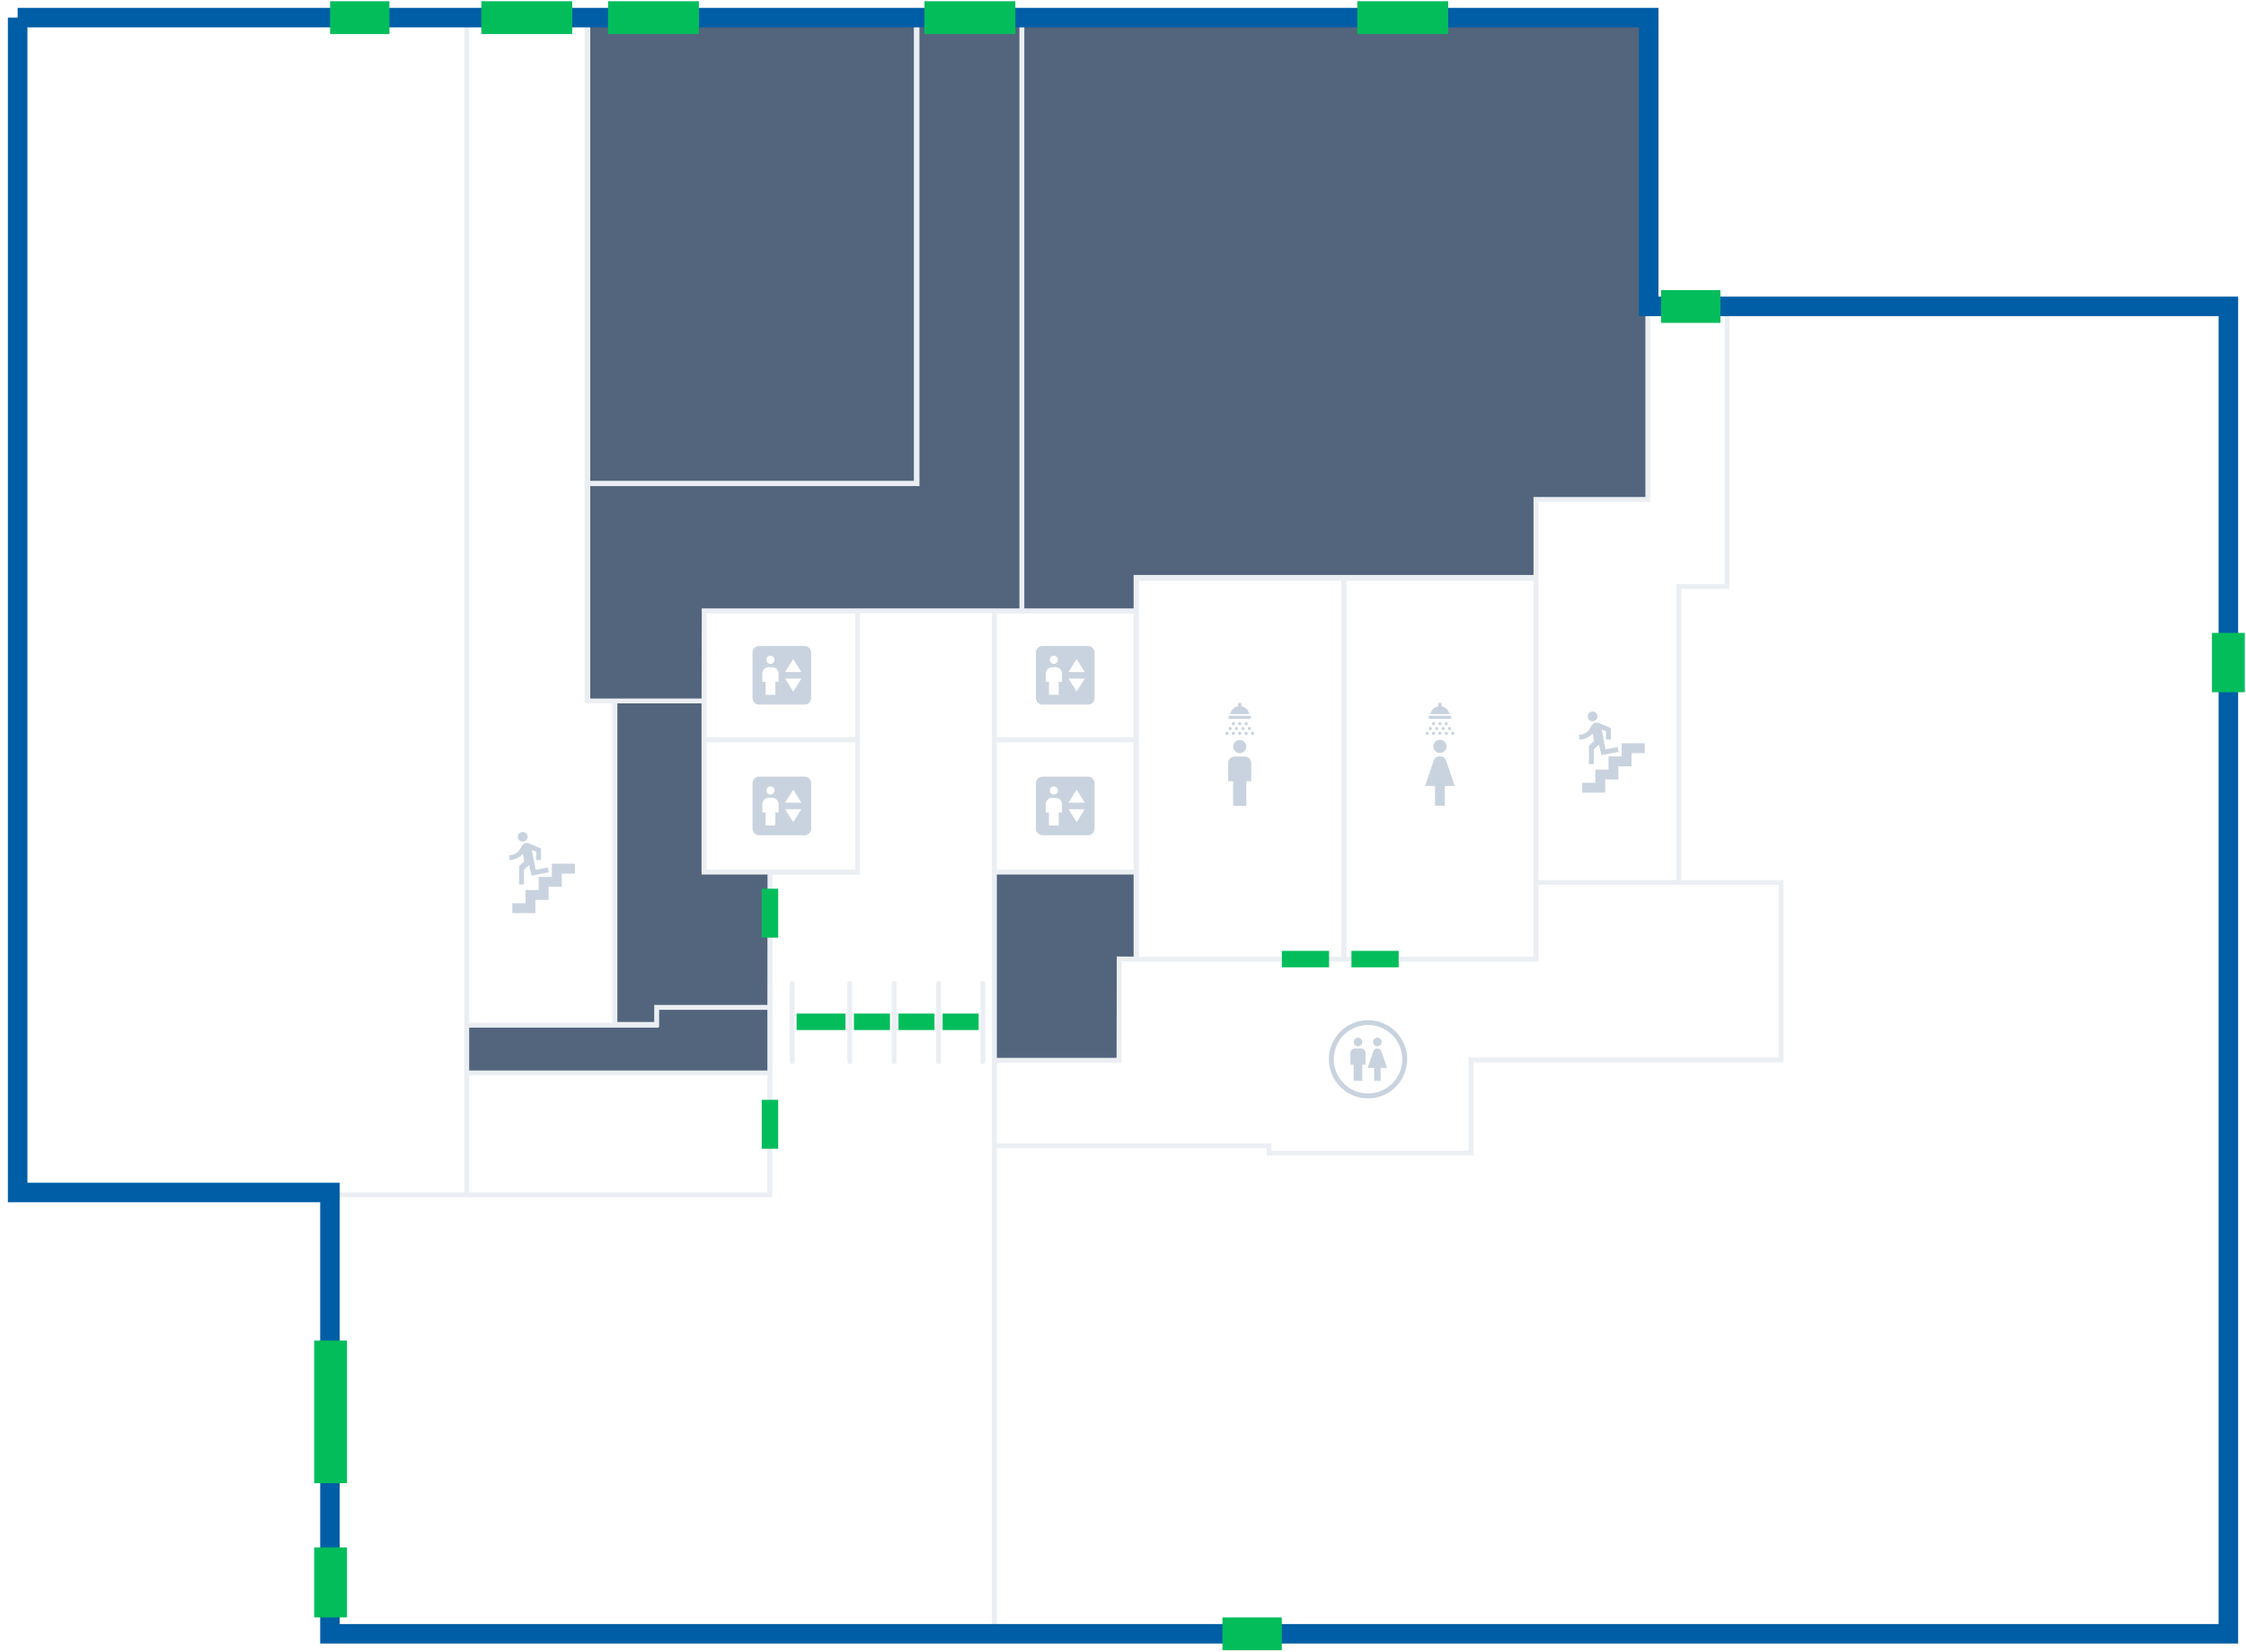
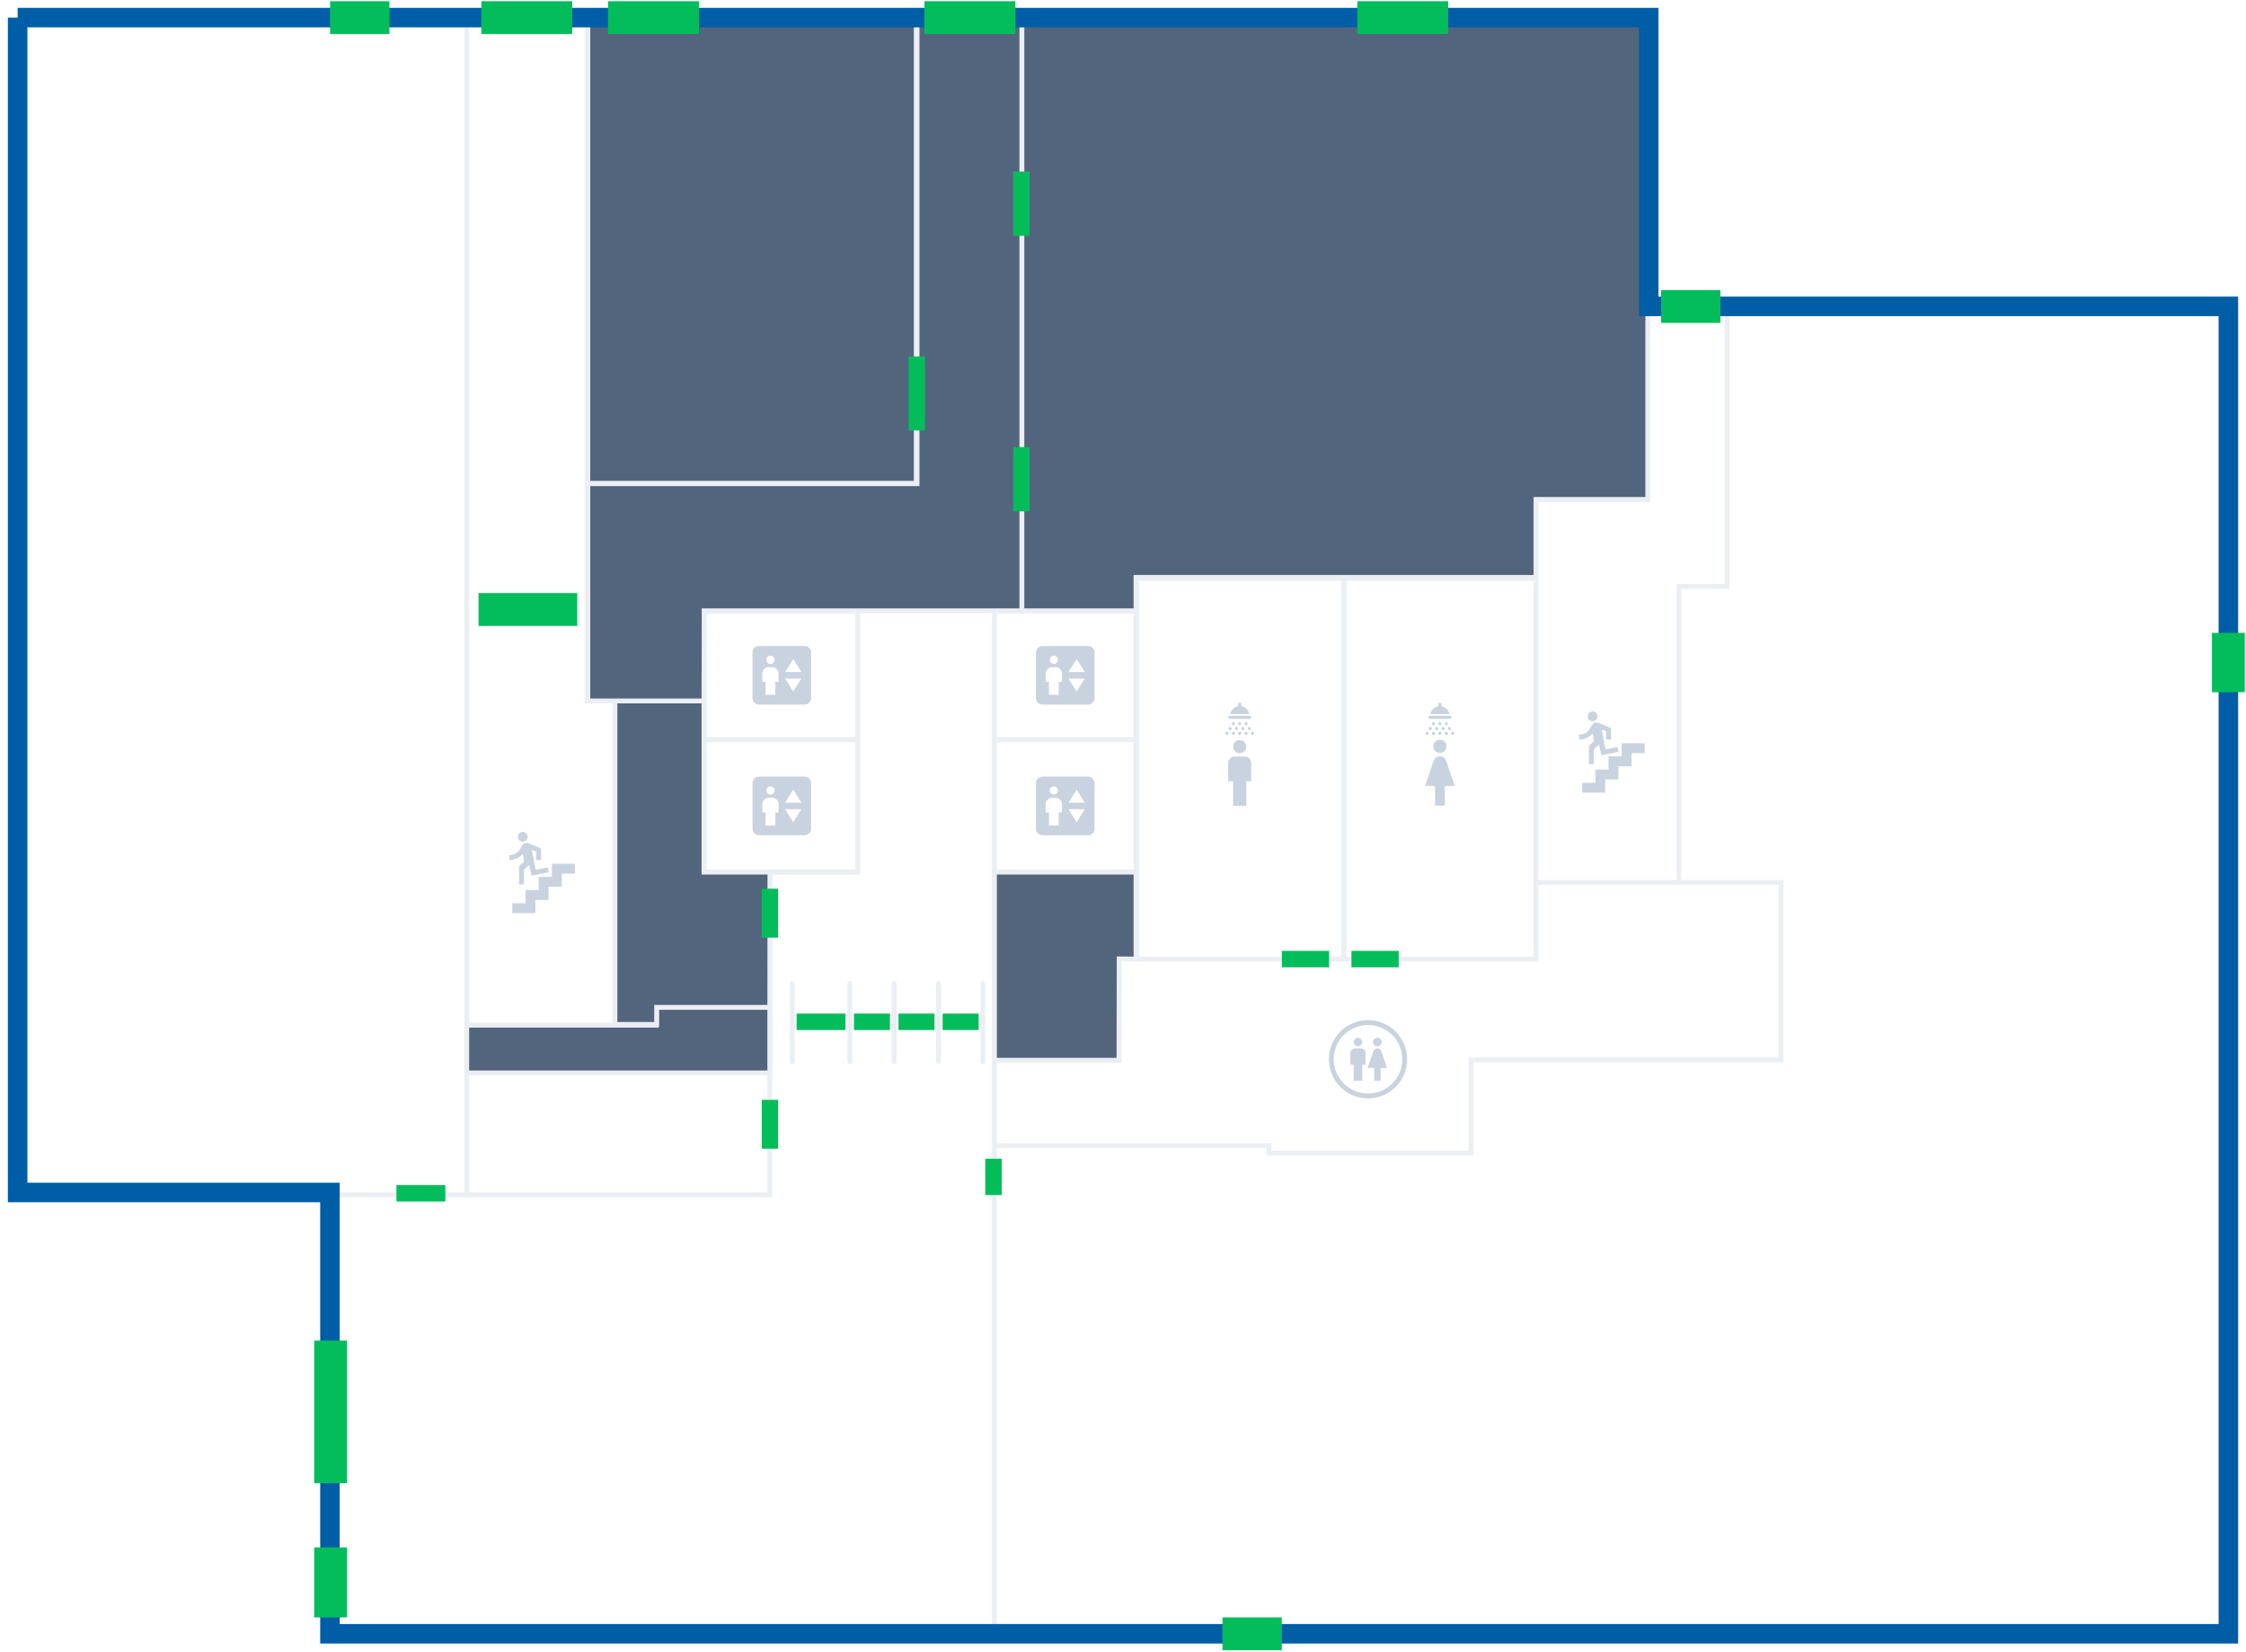
- <svg xmlns="http://www.w3.org/2000/svg" width="100%" height="100%" viewBox="0 0 45989 33818" version="1.1" xml:space="preserve" style="fill-rule:evenodd;clip-rule:evenodd;stroke-linecap:round;stroke-miterlimit:1.5;">
+ <svg xmlns="http://www.w3.org/2000/svg" width="100%" height="100%" viewBox="0 0 45989 33818" version="1.1" xml:space="preserve" style="fill-rule:evenodd;clip-rule:evenodd;stroke-linecap:round;stroke-miterlimit:1.5;" id="svg39">
+   <defs id="defs39" />
  <g id="L00">
    <g id="detail">
-       <path d="M6759,24468l9003.94,-0l0,-6609.22l1798.9,0" style="fill:none;stroke:#ebeff3;stroke-width:100px;" />
-       <path d="M20361.8,17858.8l0,15598.2" style="fill:none;stroke:#ebeff3;stroke-width:100px;" />
-       <path d="M9556.84,24386.3l0,-24025.3l2465.16,0l0,13990.8l569,-0l0,6641.34" style="fill:none;stroke:#ebeff3;stroke-width:100px;" />
-       <rect x="23271.8" y="11844.3" width="4245.63" height="7795.58" style="fill:none;stroke:#ebeff3;stroke-width:100px;" />
-       <rect x="27517.5" y="11844.3" width="3932.75" height="7795.58" style="fill:none;stroke:#ebeff3;stroke-width:100px;" />
-       <rect x="14415" y="12508.8" width="3146.84" height="2640" style="fill:none;stroke:#ebeff3;stroke-width:100px;" />
-       <rect x="14415" y="15148.8" width="3146.84" height="2710" style="fill:none;stroke:#ebeff3;stroke-width:100px;" />
-       <rect x="20361.8" y="12508.8" width="2900" height="2640" style="fill:none;stroke:#ebeff3;stroke-width:100px;" />
-       <rect x="20361.8" y="15148.8" width="2900" height="2710" style="fill:none;stroke:#ebeff3;stroke-width:100px;" />
-       <path d="M31450.2,18070l5019.78,-0l0,3635.01l-6349,-0l0,1906.27l-4136.46,0l-0,-148.25l-5595.54,0" style="fill:none;stroke:#ebeff3;stroke-width:100px;" />
-       <path d="M34375,18070l0,-6060l989,-0l0,-5720" style="fill:none;stroke:#ebeff3;stroke-width:100px;" />
-       <path d="M15762.9,21971l-6206.1,-0l0,-977.866l3877.5,0l0,-365l2328.6,0l0,1342.87Z" style="fill:#53657d;stroke:#ebeff3;stroke-width:100px;" />
-       <path d="M23261.8,19639.9l-344.839,-3.133l-4,2076.27l-2551.16,-0l0,-3854.22l2900,0l0,1781.08Z" style="fill:#53657d;stroke:#ebeff3;stroke-width:100px;" />
-       <path d="M20910,12508.8l0,-12147.8l12831,0l0,9867l-2290.78,-0l-0,1596l-8188.38,-0l0,684.784l-2351.84,0Z" style="fill:#53657d;stroke:#ebeff3;stroke-width:100px;" />
-       <path d="M15766,17858.8l-1351,0l0,-3504.78l-1824,-0l0,6624l855,-0l0,-349.866l2316.94,0l3.061,-2769.35Z" style="fill:#53657d;stroke:#ebeff3;stroke-width:100px;" />
-       <path d="M14415,14354l-2379,-0l0,-4449l6741,-0l0,-9553l2147,-0l0,12156.8l-6505,0l-4,1845.22Z" style="fill:#53657d;stroke:#ebeff3;stroke-width:100px;" />
-       <rect x="12036" y="352" width="6725.84" height="9544" style="fill:#53657d;stroke:#ebeff3;stroke-width:100px;" />
-       <g>
-         <path d="M33205.8,15220.4l-0,269.769l-269.77,0l0,269.77l-269.769,0l-0,269.77l-269.77,-0l-0,202.327l472.097,-0l-0,-269.77l269.77,0l-0,-269.769l269.769,-0l0,-269.77l269.77,0l-0,-202.327l-472.097,-0Z" style="fill:#c9d3df;fill-rule:nonzero;" />
-         <path d="M32609.5,14770.3c-54.595,0 -100.174,-46.079 -100.174,-100.173c0,-56.098 45.579,-100.174 100.174,-100.174c55.596,0 100.174,44.076 100.174,100.174c-0,54.094 -44.578,100.173 -100.174,100.173m180.813,695.206l-50.086,-219.38l-105.684,100.174l0,300.521l-100.174,-0l0,-375.652l105.684,-100.174l-30.553,-150.26c-64.612,75.13 -164.786,125.217 -275.478,125.217l-0,-100.174c95.666,0 175.304,-50.087 215.874,-121.21l50.087,-79.137c20.035,-31.054 50.087,-50.087 84.647,-50.087c15.527,-0 25.044,4.007 40.57,4.007l259.951,110.191l0,236.41l-100.173,0l-0,-171.297l-89.656,-35.061l80.139,406.706l245.426,-50.087l20.035,100.173l-350.609,69.12Z" style="fill:#c9d3df;fill-rule:nonzero;" />
+       <path d="M6759,24468l9003.94,-0l0,-6609.22l1798.9,0" style="fill:none;stroke:#ebeff3;stroke-width:100px;" id="path1" />
+       <path d="M20361.8,17858.8l0,15598.2" style="fill:none;stroke:#ebeff3;stroke-width:100px;" id="path2" />
+       <path d="M9556.84,24386.3l0,-24025.3l2465.16,0l0,13990.8l569,-0l0,6641.34" style="fill:none;stroke:#ebeff3;stroke-width:100px;" id="path3" />
+       <rect x="23271.8" y="11844.3" width="4245.63" height="7795.58" style="fill:none;stroke:#ebeff3;stroke-width:100px;" id="rect3" />
+       <rect x="27517.5" y="11844.3" width="3932.75" height="7795.58" style="fill:none;stroke:#ebeff3;stroke-width:100px;" id="rect4" />
+       <rect x="14415" y="12508.8" width="3146.84" height="2640" style="fill:none;stroke:#ebeff3;stroke-width:100px;" id="rect5" />
+       <rect x="14415" y="15148.8" width="3146.84" height="2710" style="fill:none;stroke:#ebeff3;stroke-width:100px;" id="rect6" />
+       <rect x="20361.8" y="12508.8" width="2900" height="2640" style="fill:none;stroke:#ebeff3;stroke-width:100px;" id="rect7" />
+       <rect x="20361.8" y="15148.8" width="2900" height="2710" style="fill:none;stroke:#ebeff3;stroke-width:100px;" id="rect8" />
+       <path d="M31450.2,18070l5019.78,-0l0,3635.01l-6349,-0l0,1906.27l-4136.46,0l-0,-148.25l-5595.54,0" style="fill:none;stroke:#ebeff3;stroke-width:100px;" id="path8" />
+       <path d="M34375,18070l0,-6060l989,-0l0,-5720" style="fill:none;stroke:#ebeff3;stroke-width:100px;" id="path9" />
+       <path d="M15762.9,21971l-6206.1,-0l0,-977.866l3877.5,0l0,-365l2328.6,0l0,1342.87Z" style="fill:#53657d;stroke:#ebeff3;stroke-width:100px;" id="path10" />
+       <path d="M23261.8,19639.9l-344.839,-3.133l-4,2076.27l-2551.16,-0l0,-3854.22l2900,0l0,1781.08Z" style="fill:#53657d;stroke:#ebeff3;stroke-width:100px;" id="path11" />
+       <path d="M20910,12508.8l0,-12147.8l12831,0l0,9867l-2290.78,-0l-0,1596l-8188.38,-0l0,684.784l-2351.84,0Z" style="fill:#53657d;stroke:#ebeff3;stroke-width:100px;" id="path12" />
+       <path d="M15766,17858.8l-1351,0l0,-3504.78l-1824,-0l0,6624l855,-0l0,-349.866l2316.94,0l3.061,-2769.35Z" style="fill:#53657d;stroke:#ebeff3;stroke-width:100px;" id="path13" />
+       <path d="M14415,14354l-2379,-0l0,-4449l6741,-0l0,-9553l2147,-0l0,12156.8l-6505,0l-4,1845.22Z" style="fill:#53657d;stroke:#ebeff3;stroke-width:100px;" id="path14" />
+       <rect x="12036" y="352" width="6725.84" height="9544" style="fill:#53657d;stroke:#ebeff3;stroke-width:100px;" id="rect14" />
+       <g id="g16">
+         <path d="M33205.8,15220.4l-0,269.769l-269.77,0l0,269.77l-269.769,0l-0,269.77l-269.77,-0l-0,202.327l472.097,-0l-0,-269.77l269.77,0l-0,-269.769l269.769,-0l0,-269.77l269.77,0l-0,-202.327l-472.097,-0Z" style="fill:#c9d3df;fill-rule:nonzero;" id="path15" />
+         <path d="M32609.5,14770.3c-54.595,0 -100.174,-46.079 -100.174,-100.173c0,-56.098 45.579,-100.174 100.174,-100.174c55.596,0 100.174,44.076 100.174,100.174c-0,54.094 -44.578,100.173 -100.174,100.173m180.813,695.206l-50.086,-219.38l-105.684,100.174l0,300.521l-100.174,-0l0,-375.652l105.684,-100.174l-30.553,-150.26c-64.612,75.13 -164.786,125.217 -275.478,125.217l-0,-100.174c95.666,0 175.304,-50.087 215.874,-121.21l50.087,-79.137c20.035,-31.054 50.087,-50.087 84.647,-50.087c15.527,-0 25.044,4.007 40.57,4.007l259.951,110.191l0,236.41l-100.173,0l-0,-171.297l-89.656,-35.061l80.139,406.706l245.426,-50.087l20.035,100.173l-350.609,69.12Z" style="fill:#c9d3df;fill-rule:nonzero;" id="path16" />
      </g>
-       <g>
-         <path d="M11299.8,17686.4l-0,269.769l-269.77,0l0,269.77l-269.769,0l-0,269.77l-269.77,-0l-0,202.327l472.097,-0l-0,-269.77l269.77,0l-0,-269.769l269.769,-0l0,-269.77l269.77,0l-0,-202.327l-472.097,-0Z" style="fill:#c9d3df;fill-rule:nonzero;" />
-         <path d="M10703.5,17236.3c-54.595,0 -100.174,-46.079 -100.174,-100.173c0,-56.098 45.579,-100.174 100.174,-100.174c55.596,-0 100.174,44.076 100.174,100.174c-0,54.094 -44.578,100.173 -100.174,100.173m180.813,695.206l-50.086,-219.38l-105.684,100.174l0,300.521l-100.174,-0l0,-375.652l105.684,-100.174l-30.553,-150.26c-64.612,75.13 -164.786,125.217 -275.478,125.217l-0,-100.174c95.666,0 175.304,-50.087 215.874,-121.21l50.087,-79.137c20.035,-31.054 50.087,-50.087 84.647,-50.087c15.527,-0 25.044,4.007 40.57,4.007l259.951,110.191l0,236.41l-100.173,0l-0,-171.297l-89.656,-35.061l80.139,406.706l245.426,-50.087l20.035,100.173l-350.609,69.12Z" style="fill:#c9d3df;fill-rule:nonzero;" />
+       <g id="g18">
+         <path d="M11299.8,17686.4l-0,269.769l-269.77,0l0,269.77l-269.769,0l-0,269.77l-269.77,-0l-0,202.327l472.097,-0l-0,-269.77l269.77,0l-0,-269.769l269.769,-0l0,-269.77l269.77,0l-0,-202.327l-472.097,-0Z" style="fill:#c9d3df;fill-rule:nonzero;" id="path17" />
+         <path d="M10703.5,17236.3c-54.595,0 -100.174,-46.079 -100.174,-100.173c0,-56.098 45.579,-100.174 100.174,-100.174c55.596,-0 100.174,44.076 100.174,100.174c-0,54.094 -44.578,100.173 -100.174,100.173m180.813,695.206l-50.086,-219.38l-105.684,100.174l0,300.521l-100.174,-0l0,-375.652l105.684,-100.174l-30.553,-150.26c-64.612,75.13 -164.786,125.217 -275.478,125.217l-0,-100.174c95.666,0 175.304,-50.087 215.874,-121.21l50.087,-79.137c20.035,-31.054 50.087,-50.087 84.647,-50.087c15.527,-0 25.044,4.007 40.57,4.007l259.951,110.191l0,236.41l-100.173,0l-0,-171.297l-89.656,-35.061l80.139,406.706l245.426,-50.087l20.035,100.173l-350.609,69.12Z" style="fill:#c9d3df;fill-rule:nonzero;" id="path18" />
      </g>
-       <path d="M25646.8,14984.2c17.987,0 32.788,14.802 32.788,32.789c0,17.987 -14.801,32.788 -32.788,32.788c-17.987,0 -32.788,-14.801 -32.788,-32.788c-0,-17.987 14.801,-32.789 32.788,-32.789m-131.153,0c17.987,0 32.788,14.802 32.788,32.789c0,17.987 -14.801,32.788 -32.788,32.788c-17.987,0 -32.788,-14.801 -32.788,-32.788c-0,-17.987 14.801,-32.789 32.788,-32.789m-131.153,0c17.987,0 32.788,14.802 32.788,32.789c-0,17.987 -14.801,32.788 -32.788,32.788c-17.987,0 -32.789,-14.801 -32.789,-32.788c0,-17.987 14.802,-32.789 32.789,-32.789m-131.154,0c17.988,0 32.789,14.802 32.789,32.789c-0,17.987 -14.801,32.788 -32.789,32.788c-17.987,0 -32.788,-14.801 -32.788,-32.788c0,-17.987 14.801,-32.789 32.788,-32.789m-131.153,0c17.987,0 32.789,14.802 32.789,32.789c-0,17.987 -14.802,32.788 -32.789,32.788c-17.987,0 -32.788,-14.801 -32.788,-32.788c-0,-17.987 14.801,-32.789 32.788,-32.789m65.577,-98.364c17.987,-0 32.788,14.801 32.788,32.788c0,17.987 -14.801,32.788 -32.788,32.788c-17.987,0 -32.788,-14.801 -32.788,-32.788c-0,-17.987 14.801,-32.788 32.788,-32.788m131.153,-0c17.987,-0 32.788,14.801 32.788,32.788c0,17.987 -14.801,32.788 -32.788,32.788c-17.987,0 -32.788,-14.801 -32.788,-32.788c-0,-17.987 14.801,-32.788 32.788,-32.788m131.153,-0c17.987,-0 32.789,14.801 32.789,32.788c-0,17.987 -14.802,32.788 -32.789,32.788c-17.987,0 -32.788,-14.801 -32.788,-32.788c-0,-17.987 14.801,-32.788 32.788,-32.788m131.153,-0c17.988,-0 32.789,14.801 32.789,32.788c-0,17.987 -14.801,32.788 -32.789,32.788c-17.987,0 -32.788,-14.801 -32.788,-32.788c0,-17.987 14.801,-32.788 32.788,-32.788m-327.883,-98.365c17.988,-0 32.789,14.801 32.789,32.788c-0,17.987 -14.801,32.788 -32.789,32.788c-17.987,0 -32.788,-14.801 -32.788,-32.788c0,-17.987 14.801,-32.788 32.788,-32.788m131.154,-0c17.987,-0 32.788,14.801 32.788,32.788c-0,17.987 -14.801,32.788 -32.788,32.788c-17.987,0 -32.789,-14.801 -32.789,-32.788c0,-17.987 14.802,-32.788 32.789,-32.788m131.153,-0c17.987,-0 32.788,14.801 32.788,32.788c0,17.987 -14.801,32.788 -32.788,32.788c-17.987,0 -32.788,-14.801 -32.788,-32.788c-0,-17.987 14.801,-32.788 32.788,-32.788m98.365,-65.577l-459.036,0l-0,-65.577l459.036,0l-0,65.577m-35.412,-98.365l-388.213,0c13.771,-81.971 79.348,-147.547 161.318,-161.318l0,-68.2l65.577,-0l-0,68.2c81.971,13.771 147.547,79.347 161.318,161.318Z" style="fill:#c9d3df;fill-rule:nonzero;" />
-       <path d="M25384.5,15153.8c74.06,-0 135.002,60.942 135.002,135.002c-0,74.06 -60.942,135.002 -135.002,135.002c-74.06,-0 -135.002,-60.942 -135.002,-135.002c-0,-74.06 60.942,-135.002 135.002,-135.002m-101.252,337.505l202.503,0c74.06,0 135.003,60.942 135.003,135.002l-0,371.256l-101.252,0l-0,506.258l-270.004,0l-0,-506.258l-101.252,0l-0,-371.256c-0,-74.06 60.942,-135.002 135.002,-135.002Z" style="fill:#c9d3df;fill-rule:nonzero;" />
-       <path d="M29746.1,14984.2c17.988,0 32.789,14.802 32.789,32.789c-0,17.987 -14.801,32.788 -32.789,32.788c-17.987,0 -32.788,-14.801 -32.788,-32.788c0,-17.987 14.801,-32.789 32.788,-32.789m-131.153,0c17.987,0 32.789,14.802 32.789,32.789c-0,17.987 -14.802,32.788 -32.789,32.788c-17.987,0 -32.788,-14.801 -32.788,-32.788c-0,-17.987 14.801,-32.789 32.788,-32.789m-131.153,0c17.987,0 32.788,14.802 32.788,32.789c0,17.987 -14.801,32.788 -32.788,32.788c-17.987,0 -32.788,-14.801 -32.788,-32.788c-0,-17.987 14.801,-32.789 32.788,-32.789m-131.153,0c17.987,0 32.788,14.802 32.788,32.789c0,17.987 -14.801,32.788 -32.788,32.788c-17.987,0 -32.788,-14.801 -32.788,-32.788c-0,-17.987 14.801,-32.789 32.788,-32.789m-131.153,0c17.987,0 32.788,14.802 32.788,32.789c-0,17.987 -14.801,32.788 -32.788,32.788c-17.988,0 -32.789,-14.801 -32.789,-32.788c0,-17.987 14.801,-32.789 32.789,-32.789m65.576,-98.364c17.987,-0 32.789,14.801 32.789,32.788c-0,17.987 -14.802,32.788 -32.789,32.788c-17.987,0 -32.788,-14.801 -32.788,-32.788c-0,-17.987 14.801,-32.788 32.788,-32.788m131.153,-0c17.988,-0 32.789,14.801 32.789,32.788c-0,17.987 -14.801,32.788 -32.789,32.788c-17.987,0 -32.788,-14.801 -32.788,-32.788c0,-17.987 14.801,-32.788 32.788,-32.788m131.154,-0c17.987,-0 32.788,14.801 32.788,32.788c-0,17.987 -14.801,32.788 -32.788,32.788c-17.988,0 -32.789,-14.801 -32.789,-32.788c0,-17.987 14.801,-32.788 32.789,-32.788m131.153,-0c17.987,-0 32.788,14.801 32.788,32.788c0,17.987 -14.801,32.788 -32.788,32.788c-17.987,0 -32.788,-14.801 -32.788,-32.788c-0,-17.987 14.801,-32.788 32.788,-32.788m-327.883,-98.365c17.987,-0 32.788,14.801 32.788,32.788c0,17.987 -14.801,32.788 -32.788,32.788c-17.987,0 -32.788,-14.801 -32.788,-32.788c-0,-17.987 14.801,-32.788 32.788,-32.788m131.153,-0c17.987,-0 32.788,14.801 32.788,32.788c0,17.987 -14.801,32.788 -32.788,32.788c-17.987,0 -32.788,-14.801 -32.788,-32.788c-0,-17.987 14.801,-32.788 32.788,-32.788m131.153,-0c17.987,-0 32.789,14.801 32.789,32.788c-0,17.987 -14.802,32.788 -32.789,32.788c-17.987,0 -32.788,-14.801 -32.788,-32.788c-0,-17.987 14.801,-32.788 32.788,-32.788m98.365,-65.577l-459.036,0l-0,-65.577l459.036,0l0,65.577m-35.411,-98.365l-388.214,0c13.771,-81.971 79.348,-147.547 161.319,-161.318l-0,-68.2l65.576,-0l0,68.2c81.971,13.771 147.548,79.347 161.319,161.318Z" style="fill:#c9d3df;fill-rule:nonzero;" />
-       <path d="M29483.8,15148.8c74.059,0 135,60.942 135,135c0,74.059 -60.941,135 -135,135c-74.059,0 -135,-60.941 -135,-135c0,-74.058 60.941,-135 135,-135m-101.25,1350l0,-405l-202.5,0l174.825,-512.325c16.875,-55.35 68.175,-95.175 128.925,-95.175c60.75,0 112.05,39.825 128.925,95.175l174.825,512.325l-202.5,0l0,405l-202.5,0Z" style="fill:#c9d3df;fill-rule:nonzero;" />
-       <path d="M28011.5,20890c-442.36,-0 -801.5,359.14 -801.5,801.5c0,442.36 359.14,801.5 801.5,801.5c442.36,-0 801.5,-359.14 801.5,-801.5c0,-442.36 -359.14,-801.5 -801.5,-801.5Zm0,100c387.168,-0 701.5,314.332 701.5,701.5c0,387.168 -314.332,701.5 -701.5,701.5c-387.168,-0 -701.5,-314.332 -701.5,-701.5c0,-387.168 314.332,-701.5 701.5,-701.5Zm-271.975,480.75l132.45,-0c48.44,-0 88.3,39.86 88.3,88.3l-0,242.825l-66.225,-0l-0,331.125l-176.6,-0l-0,-331.125l-66.225,-0l-0,-242.825c-0,-48.44 39.86,-88.3 88.3,-88.3Zm397.35,662.25l-0,-264.9l-132.45,-0l114.348,-335.099c11.038,-36.203 44.592,-62.251 84.327,-62.251c39.735,-0 73.289,26.048 84.326,62.251l114.349,335.099l-132.45,-0l-0,264.9l-132.45,-0Zm-331.125,-883c48.44,-0 88.3,39.86 88.3,88.3c-0,48.44 -39.86,88.3 -88.3,88.3c-48.44,-0 -88.3,-39.86 -88.3,-88.3c-0,-48.44 39.86,-88.3 88.3,-88.3Zm397.35,-0c48.44,-0 88.3,39.86 88.3,88.3c-0,48.44 -39.86,88.3 -88.3,88.3c-48.44,-0 -88.3,-39.86 -88.3,-88.3c-0,-48.44 39.86,-88.3 88.3,-88.3Z" style="fill:#c9d3df;" />
-       <path d="M22278.5,15903.8l-933.334,0c-73.333,0 -133.333,60 -133.333,133.334l0,933.333c0,73.333 60,133.333 133.333,133.333l933.334,0c73.333,0 133.333,-60 133.333,-133.333l0,-933.333c0,-73.334 -60,-133.334 -133.333,-133.334m-700,200c46,0 83.333,37.334 83.333,83.334c0,46 -37.333,83.333 -83.333,83.333c-46,0 -83.334,-37.333 -83.334,-83.333c0,-46 37.334,-83.334 83.334,-83.334m166.666,533.334l-66.666,-0l-0,266.666l-200,0l-0,-266.666l-66.667,-0l0,-166.667c0,-73.333 60,-133.333 133.333,-133.333l66.667,-0c73.333,-0 133.333,60 133.333,133.333l0,166.667m300,200l-166.666,-266.667l333.333,0l-166.667,266.667m-166.666,-400l166.666,-266.667l166.667,266.667l-333.333,-0Z" style="fill:#c9d3df;fill-rule:nonzero;" />
-       <path d="M22278.5,13228.8l-933.334,0c-73.333,0 -133.333,60 -133.333,133.334l0,933.333c0,73.333 60,133.333 133.333,133.333l933.334,0c73.333,0 133.333,-60 133.333,-133.333l0,-933.333c0,-73.334 -60,-133.334 -133.333,-133.334m-700,200c46,0 83.333,37.334 83.333,83.334c0,46 -37.333,83.333 -83.333,83.333c-46,0 -83.334,-37.333 -83.334,-83.333c0,-46 37.334,-83.334 83.334,-83.334m166.666,533.334l-66.666,-0l-0,266.666l-200,0l-0,-266.666l-66.667,-0l0,-166.667c0,-73.333 60,-133.333 133.333,-133.333l66.667,-0c73.333,-0 133.333,60 133.333,133.333l0,166.667m300,200l-166.666,-266.667l333.333,0l-166.667,266.667m-166.666,-400l166.666,-266.667l166.667,266.667l-333.333,-0Z" style="fill:#c9d3df;fill-rule:nonzero;" />
-       <path d="M16475.7,15903.8l-933.334,0c-73.333,0 -133.333,60 -133.333,133.334l0,933.333c0,73.333 60,133.333 133.333,133.333l933.334,0c73.333,0 133.333,-60 133.333,-133.333l0,-933.333c0,-73.334 -60,-133.334 -133.333,-133.334m-700,200c46,0 83.333,37.334 83.333,83.334c-0,46 -37.333,83.333 -83.333,83.333c-46,0 -83.334,-37.333 -83.334,-83.333c0,-46 37.334,-83.334 83.334,-83.334m166.666,533.334l-66.666,-0l-0,266.666l-200,0l-0,-266.666l-66.667,-0l-0,-166.667c-0,-73.333 60,-133.333 133.333,-133.333l66.667,-0c73.333,-0 133.333,60 133.333,133.333l0,166.667m300,200l-166.666,-266.667l333.333,0l-166.667,266.667m-166.666,-400l166.666,-266.667l166.667,266.667l-333.333,-0Z" style="fill:#c9d3df;fill-rule:nonzero;" />
-       <path d="M16475.7,13228.8l-933.334,0c-73.333,0 -133.333,60 -133.333,133.334l0,933.333c0,73.333 60,133.333 133.333,133.333l933.334,0c73.333,0 133.333,-60 133.333,-133.333l0,-933.333c0,-73.334 -60,-133.334 -133.333,-133.334m-700,200c46,0 83.333,37.334 83.333,83.334c-0,46 -37.333,83.333 -83.333,83.333c-46,0 -83.334,-37.333 -83.334,-83.333c0,-46 37.334,-83.334 83.334,-83.334m166.666,533.334l-66.666,-0l-0,266.666l-200,0l-0,-266.666l-66.667,-0l-0,-166.667c-0,-73.333 60,-133.333 133.333,-133.333l66.667,-0c73.333,-0 133.333,60 133.333,133.333l0,166.667m300,200l-166.666,-266.667l333.333,0l-166.667,266.667m-166.666,-400l166.666,-266.667l166.667,266.667l-333.333,-0Z" style="fill:#c9d3df;fill-rule:nonzero;" />
-       <path d="M16221,20139l0,1602" style="fill:none;stroke:#ebeff3;stroke-width:100px;" />
-       <path d="M17401,20139l0,1602" style="fill:none;stroke:#ebeff3;stroke-width:100px;" />
-       <path d="M18309,20139l0,1602" style="fill:none;stroke:#ebeff3;stroke-width:100px;" />
-       <path d="M19217,20139l0,1602" style="fill:none;stroke:#ebeff3;stroke-width:100px;" />
-       <path d="M20125,20139l0,1602" style="fill:none;stroke:#ebeff3;stroke-width:100px;" />
+       <path d="M25646.8,14984.2c17.987,0 32.788,14.802 32.788,32.789c0,17.987 -14.801,32.788 -32.788,32.788c-17.987,0 -32.788,-14.801 -32.788,-32.788c-0,-17.987 14.801,-32.789 32.788,-32.789m-131.153,0c17.987,0 32.788,14.802 32.788,32.789c0,17.987 -14.801,32.788 -32.788,32.788c-17.987,0 -32.788,-14.801 -32.788,-32.788c-0,-17.987 14.801,-32.789 32.788,-32.789m-131.153,0c17.987,0 32.788,14.802 32.788,32.789c-0,17.987 -14.801,32.788 -32.788,32.788c-17.987,0 -32.789,-14.801 -32.789,-32.788c0,-17.987 14.802,-32.789 32.789,-32.789m-131.154,0c17.988,0 32.789,14.802 32.789,32.789c-0,17.987 -14.801,32.788 -32.789,32.788c-17.987,0 -32.788,-14.801 -32.788,-32.788c0,-17.987 14.801,-32.789 32.788,-32.789m-131.153,0c17.987,0 32.789,14.802 32.789,32.789c-0,17.987 -14.802,32.788 -32.789,32.788c-17.987,0 -32.788,-14.801 -32.788,-32.788c-0,-17.987 14.801,-32.789 32.788,-32.789m65.577,-98.364c17.987,-0 32.788,14.801 32.788,32.788c0,17.987 -14.801,32.788 -32.788,32.788c-17.987,0 -32.788,-14.801 -32.788,-32.788c-0,-17.987 14.801,-32.788 32.788,-32.788m131.153,-0c17.987,-0 32.788,14.801 32.788,32.788c0,17.987 -14.801,32.788 -32.788,32.788c-17.987,0 -32.788,-14.801 -32.788,-32.788c-0,-17.987 14.801,-32.788 32.788,-32.788m131.153,-0c17.987,-0 32.789,14.801 32.789,32.788c-0,17.987 -14.802,32.788 -32.789,32.788c-17.987,0 -32.788,-14.801 -32.788,-32.788c-0,-17.987 14.801,-32.788 32.788,-32.788m131.153,-0c17.988,-0 32.789,14.801 32.789,32.788c-0,17.987 -14.801,32.788 -32.789,32.788c-17.987,0 -32.788,-14.801 -32.788,-32.788c0,-17.987 14.801,-32.788 32.788,-32.788m-327.883,-98.365c17.988,-0 32.789,14.801 32.789,32.788c-0,17.987 -14.801,32.788 -32.789,32.788c-17.987,0 -32.788,-14.801 -32.788,-32.788c0,-17.987 14.801,-32.788 32.788,-32.788m131.154,-0c17.987,-0 32.788,14.801 32.788,32.788c-0,17.987 -14.801,32.788 -32.788,32.788c-17.987,0 -32.789,-14.801 -32.789,-32.788c0,-17.987 14.802,-32.788 32.789,-32.788m131.153,-0c17.987,-0 32.788,14.801 32.788,32.788c0,17.987 -14.801,32.788 -32.788,32.788c-17.987,0 -32.788,-14.801 -32.788,-32.788c-0,-17.987 14.801,-32.788 32.788,-32.788m98.365,-65.577l-459.036,0l-0,-65.577l459.036,0l-0,65.577m-35.412,-98.365l-388.213,0c13.771,-81.971 79.348,-147.547 161.318,-161.318l0,-68.2l65.577,-0l-0,68.2c81.971,13.771 147.547,79.347 161.318,161.318Z" style="fill:#c9d3df;fill-rule:nonzero;" id="path19" />
+       <path d="M25384.5,15153.8c74.06,-0 135.002,60.942 135.002,135.002c-0,74.06 -60.942,135.002 -135.002,135.002c-74.06,-0 -135.002,-60.942 -135.002,-135.002c-0,-74.06 60.942,-135.002 135.002,-135.002m-101.252,337.505l202.503,0c74.06,0 135.003,60.942 135.003,135.002l-0,371.256l-101.252,0l-0,506.258l-270.004,0l-0,-506.258l-101.252,0l-0,-371.256c-0,-74.06 60.942,-135.002 135.002,-135.002Z" style="fill:#c9d3df;fill-rule:nonzero;" id="path20" />
+       <path d="M29746.1,14984.2c17.988,0 32.789,14.802 32.789,32.789c-0,17.987 -14.801,32.788 -32.789,32.788c-17.987,0 -32.788,-14.801 -32.788,-32.788c0,-17.987 14.801,-32.789 32.788,-32.789m-131.153,0c17.987,0 32.789,14.802 32.789,32.789c-0,17.987 -14.802,32.788 -32.789,32.788c-17.987,0 -32.788,-14.801 -32.788,-32.788c-0,-17.987 14.801,-32.789 32.788,-32.789m-131.153,0c17.987,0 32.788,14.802 32.788,32.789c0,17.987 -14.801,32.788 -32.788,32.788c-17.987,0 -32.788,-14.801 -32.788,-32.788c-0,-17.987 14.801,-32.789 32.788,-32.789m-131.153,0c17.987,0 32.788,14.802 32.788,32.789c0,17.987 -14.801,32.788 -32.788,32.788c-17.987,0 -32.788,-14.801 -32.788,-32.788c-0,-17.987 14.801,-32.789 32.788,-32.789m-131.153,0c17.987,0 32.788,14.802 32.788,32.789c-0,17.987 -14.801,32.788 -32.788,32.788c-17.988,0 -32.789,-14.801 -32.789,-32.788c0,-17.987 14.801,-32.789 32.789,-32.789m65.576,-98.364c17.987,-0 32.789,14.801 32.789,32.788c-0,17.987 -14.802,32.788 -32.789,32.788c-17.987,0 -32.788,-14.801 -32.788,-32.788c-0,-17.987 14.801,-32.788 32.788,-32.788m131.153,-0c17.988,-0 32.789,14.801 32.789,32.788c-0,17.987 -14.801,32.788 -32.789,32.788c-17.987,0 -32.788,-14.801 -32.788,-32.788c0,-17.987 14.801,-32.788 32.788,-32.788m131.154,-0c17.987,-0 32.788,14.801 32.788,32.788c-0,17.987 -14.801,32.788 -32.788,32.788c-17.988,0 -32.789,-14.801 -32.789,-32.788c0,-17.987 14.801,-32.788 32.789,-32.788m131.153,-0c17.987,-0 32.788,14.801 32.788,32.788c0,17.987 -14.801,32.788 -32.788,32.788c-17.987,0 -32.788,-14.801 -32.788,-32.788c-0,-17.987 14.801,-32.788 32.788,-32.788m-327.883,-98.365c17.987,-0 32.788,14.801 32.788,32.788c0,17.987 -14.801,32.788 -32.788,32.788c-17.987,0 -32.788,-14.801 -32.788,-32.788c-0,-17.987 14.801,-32.788 32.788,-32.788m131.153,-0c17.987,-0 32.788,14.801 32.788,32.788c0,17.987 -14.801,32.788 -32.788,32.788c-17.987,0 -32.788,-14.801 -32.788,-32.788c-0,-17.987 14.801,-32.788 32.788,-32.788m131.153,-0c17.987,-0 32.789,14.801 32.789,32.788c-0,17.987 -14.802,32.788 -32.789,32.788c-17.987,0 -32.788,-14.801 -32.788,-32.788c-0,-17.987 14.801,-32.788 32.788,-32.788m98.365,-65.577l-459.036,0l-0,-65.577l459.036,0l0,65.577m-35.411,-98.365l-388.214,0c13.771,-81.971 79.348,-147.547 161.319,-161.318l-0,-68.2l65.576,-0l0,68.2c81.971,13.771 147.548,79.347 161.319,161.318Z" style="fill:#c9d3df;fill-rule:nonzero;" id="path21" />
+       <path d="M29483.8,15148.8c74.059,0 135,60.942 135,135c0,74.059 -60.941,135 -135,135c-74.059,0 -135,-60.941 -135,-135c0,-74.058 60.941,-135 135,-135m-101.25,1350l0,-405l-202.5,0l174.825,-512.325c16.875,-55.35 68.175,-95.175 128.925,-95.175c60.75,0 112.05,39.825 128.925,95.175l174.825,512.325l-202.5,0l0,405l-202.5,0Z" style="fill:#c9d3df;fill-rule:nonzero;" id="path22" />
+       <path d="M28011.5,20890c-442.36,-0 -801.5,359.14 -801.5,801.5c0,442.36 359.14,801.5 801.5,801.5c442.36,-0 801.5,-359.14 801.5,-801.5c0,-442.36 -359.14,-801.5 -801.5,-801.5Zm0,100c387.168,-0 701.5,314.332 701.5,701.5c0,387.168 -314.332,701.5 -701.5,701.5c-387.168,-0 -701.5,-314.332 -701.5,-701.5c0,-387.168 314.332,-701.5 701.5,-701.5Zm-271.975,480.75l132.45,-0c48.44,-0 88.3,39.86 88.3,88.3l-0,242.825l-66.225,-0l-0,331.125l-176.6,-0l-0,-331.125l-66.225,-0l-0,-242.825c-0,-48.44 39.86,-88.3 88.3,-88.3Zm397.35,662.25l-0,-264.9l-132.45,-0l114.348,-335.099c11.038,-36.203 44.592,-62.251 84.327,-62.251c39.735,-0 73.289,26.048 84.326,62.251l114.349,335.099l-132.45,-0l-0,264.9l-132.45,-0Zm-331.125,-883c48.44,-0 88.3,39.86 88.3,88.3c-0,48.44 -39.86,88.3 -88.3,88.3c-48.44,-0 -88.3,-39.86 -88.3,-88.3c-0,-48.44 39.86,-88.3 88.3,-88.3Zm397.35,-0c48.44,-0 88.3,39.86 88.3,88.3c-0,48.44 -39.86,88.3 -88.3,88.3c-48.44,-0 -88.3,-39.86 -88.3,-88.3c-0,-48.44 39.86,-88.3 88.3,-88.3Z" style="fill:#c9d3df;" id="path23" />
+       <path d="M22278.5,15903.8l-933.334,0c-73.333,0 -133.333,60 -133.333,133.334l0,933.333c0,73.333 60,133.333 133.333,133.333l933.334,0c73.333,0 133.333,-60 133.333,-133.333l0,-933.333c0,-73.334 -60,-133.334 -133.333,-133.334m-700,200c46,0 83.333,37.334 83.333,83.334c0,46 -37.333,83.333 -83.333,83.333c-46,0 -83.334,-37.333 -83.334,-83.333c0,-46 37.334,-83.334 83.334,-83.334m166.666,533.334l-66.666,-0l-0,266.666l-200,0l-0,-266.666l-66.667,-0l0,-166.667c0,-73.333 60,-133.333 133.333,-133.333l66.667,-0c73.333,-0 133.333,60 133.333,133.333l0,166.667m300,200l-166.666,-266.667l333.333,0l-166.667,266.667m-166.666,-400l166.666,-266.667l166.667,266.667l-333.333,-0Z" style="fill:#c9d3df;fill-rule:nonzero;" id="path24" />
+       <path d="M22278.5,13228.8l-933.334,0c-73.333,0 -133.333,60 -133.333,133.334l0,933.333c0,73.333 60,133.333 133.333,133.333l933.334,0c73.333,0 133.333,-60 133.333,-133.333l0,-933.333c0,-73.334 -60,-133.334 -133.333,-133.334m-700,200c46,0 83.333,37.334 83.333,83.334c0,46 -37.333,83.333 -83.333,83.333c-46,0 -83.334,-37.333 -83.334,-83.333c0,-46 37.334,-83.334 83.334,-83.334m166.666,533.334l-66.666,-0l-0,266.666l-200,0l-0,-266.666l-66.667,-0l0,-166.667c0,-73.333 60,-133.333 133.333,-133.333l66.667,-0c73.333,-0 133.333,60 133.333,133.333l0,166.667m300,200l-166.666,-266.667l333.333,0l-166.667,266.667m-166.666,-400l166.666,-266.667l166.667,266.667l-333.333,-0Z" style="fill:#c9d3df;fill-rule:nonzero;" id="path25" />
+       <path d="M16475.7,15903.8l-933.334,0c-73.333,0 -133.333,60 -133.333,133.334l0,933.333c0,73.333 60,133.333 133.333,133.333l933.334,0c73.333,0 133.333,-60 133.333,-133.333l0,-933.333c0,-73.334 -60,-133.334 -133.333,-133.334m-700,200c46,0 83.333,37.334 83.333,83.334c-0,46 -37.333,83.333 -83.333,83.333c-46,0 -83.334,-37.333 -83.334,-83.333c0,-46 37.334,-83.334 83.334,-83.334m166.666,533.334l-66.666,-0l-0,266.666l-200,0l-0,-266.666l-66.667,-0l-0,-166.667c-0,-73.333 60,-133.333 133.333,-133.333l66.667,-0c73.333,-0 133.333,60 133.333,133.333l0,166.667m300,200l-166.666,-266.667l333.333,0l-166.667,266.667m-166.666,-400l166.666,-266.667l166.667,266.667l-333.333,-0Z" style="fill:#c9d3df;fill-rule:nonzero;" id="path26" />
+       <path d="M16475.7,13228.8l-933.334,0c-73.333,0 -133.333,60 -133.333,133.334l0,933.333c0,73.333 60,133.333 133.333,133.333l933.334,0c73.333,0 133.333,-60 133.333,-133.333l0,-933.333c0,-73.334 -60,-133.334 -133.333,-133.334m-700,200c46,0 83.333,37.334 83.333,83.334c-0,46 -37.333,83.333 -83.333,83.333c-46,0 -83.334,-37.333 -83.334,-83.333c0,-46 37.334,-83.334 83.334,-83.334m166.666,533.334l-66.666,-0l-0,266.666l-200,0l-0,-266.666l-66.667,-0l-0,-166.667c-0,-73.333 60,-133.333 133.333,-133.333l66.667,-0c73.333,-0 133.333,60 133.333,133.333l0,166.667m300,200l-166.666,-266.667l333.333,0l-166.667,266.667m-166.666,-400l166.666,-266.667l166.667,266.667l-333.333,-0Z" style="fill:#c9d3df;fill-rule:nonzero;" id="path27" />
+       <path d="M16221,20139l0,1602" style="fill:none;stroke:#ebeff3;stroke-width:100px;" id="path28" />
+       <path d="M17401,20139l0,1602" style="fill:none;stroke:#ebeff3;stroke-width:100px;" id="path29" />
+       <path d="M18309,20139l0,1602" style="fill:none;stroke:#ebeff3;stroke-width:100px;" id="path30" />
+       <path d="M19217,20139l0,1602" style="fill:none;stroke:#ebeff3;stroke-width:100px;" id="path31" />
+       <path d="M20125,20139l0,1602" style="fill:none;stroke:#ebeff3;stroke-width:100px;" id="path32" />
    </g>
    <g id="outline">
-       <path d="M361.34,361l33397.5,0l0,5913.15l11869.2,-0l0,27182.8l-38872,0l0,-9037l-6394.66,0l0,-24059Z" style="fill:none;stroke:#005ea6;stroke-width:400px;" />
+       <path d="M361.34,361l33397.5,0l0,5913.15l11869.2,-0l0,27182.8l-38872,0l0,-9037l-6394.66,0l0,-24059Z" style="fill:none;stroke:#005ea6;stroke-width:400px;" id="path33" />
    </g>
    <g id="doors_contacts">
-       <rect x="6433" y="27452" width="672" height="2921" style="fill:#03bd5b;" />
-       <path d="M11717,697l0,-672l-1861,0l0,672l1861,0Z" style="fill:#03bd5b;" />
-       <path d="M14311,697l0,-672l-1861,0l0,672l1861,0Z" style="fill:#03bd5b;" />
-       <path d="M29653,697l-0,-672l-1861,0l-0,672l1861,0Z" style="fill:#03bd5b;" />
-       <path d="M7974,697l-0,-672l-1215,0l-0,672l1215,0Z" style="fill:#03bd5b;" />
-       <path d="M35227,6612l0,-672l-1215,0l0,672l1215,0Z" style="fill:#03bd5b;" />
-       <path d="M26246,33793l-0,-672l-1215,0l-0,672l1215,0Z" style="fill:#03bd5b;" />
-       <rect x="45292" y="12960" width="672" height="1215" style="fill:#03bd5b;" />
+       <rect id="DRH-L00-009" x="20174" y="23728" width="337" height="744.437" style="fill-rule:evenodd;clip-rule:evenodd;stroke-linecap:round;stroke-miterlimit:1.5;fill:#03bd5b;stroke-width:0.862" />
+       <path id="DRH-L00-038" d="M26246,33793l-0,-672l-1215,0l-0,672l1215,0Z" style="fill:#03bd5b;" />
+       <rect id="DRH-L00-012" x="45292" y="12960" width="672" height="1215" style="fill:#03bd5b;" />
+       <path id="DRH-L00-013" d="M35227,6612l0,-672l-1215,0l0,672l1215,0Z" style="fill-rule:evenodd;clip-rule:evenodd;stroke-linecap:round;stroke-miterlimit:1.5;fill:#03bd5b" />
+       <rect id="DRH-L00-027" x="20746.143" y="9156.143" width="337" height="1315.866" style="fill-rule:evenodd;clip-rule:evenodd;stroke-linecap:round;stroke-miterlimit:1.5;fill:#03bd5b;stroke-width:1.146" />
+       <rect id="DRH-L00-029" x="18603" y="7299" width="337" height="1515.866" style="fill-rule:evenodd;clip-rule:evenodd;stroke-linecap:round;stroke-miterlimit:1.5;fill:#03bd5b;stroke-width:1.23" />
+       <rect id="DRH-L00-025" x="20746" y="3513" width="337" height="1315.866" style="fill-rule:evenodd;clip-rule:evenodd;stroke-linecap:round;stroke-miterlimit:1.5;fill:#03bd5b;stroke-width:1.146" />
+       <path id="DRH-L00-014" d="M29653,697l-0,-672l-1861,0l-0,672l1861,0Z" style="fill-rule:evenodd;clip-rule:evenodd;stroke-linecap:round;stroke-miterlimit:1.5;fill:#03bd5b" />
+       <path id="DRH-L00-016" d="M14311,697l0,-672l-1861,0l0,672l1861,0Z" style="fill-rule:evenodd;clip-rule:evenodd;stroke-linecap:round;stroke-miterlimit:1.5;fill:#03bd5b" />
+       <path id="DRH-L00-018" d="M11717,697l0,-672l-1861,0l0,672l1861,0Z" style="fill-rule:evenodd;clip-rule:evenodd;stroke-linecap:round;stroke-miterlimit:1.5;fill:#03bd5b" />
+       <path id="DRH-L00-020" d="M7974,697l-0,-672l-1215,0l-0,672l1215,0Z" style="fill-rule:evenodd;clip-rule:evenodd;stroke-linecap:round;stroke-miterlimit:1.5;fill:#03bd5b" />
+       <path id="DRH-L00-030" d="m 11819.778,12817.111 v -672 H 9798.284 v 672 z" style="clip-rule:evenodd;fill:#03bd5b;fill-rule:evenodd;stroke-width:1.042;stroke-linecap:round;stroke-miterlimit:1.5" />
+       <path id="DRH-L00-006" d="m 9118.866,24604.571 v -337 h -1001.58 v 337 z" style="clip-rule:evenodd;fill:#03bd5b;fill-rule:evenodd;stroke-linecap:round;stroke-miterlimit:1.5" />
+       <rect id="revolvingDoor" x="6433" y="27452" width="672" height="2921" style="fill-rule:evenodd;clip-rule:evenodd;stroke-linecap:round;stroke-miterlimit:1.5;fill:#03bd5b" />
    </g>
    <g id="doors_acu">
      <rect id="ACU-01" x="6433" y="31688" width="672" height="1433" style="fill:#03bd5b;" />
      <rect id="ACU-02-D2" x="15597" y="22522" width="337" height="1001.58" style="fill:#03bd5b;" />
      <rect id="ACU-02-D3" x="15597" y="18199" width="337" height="1001.58" style="fill:#03bd5b;" />
      <path id="ACU-18" d="M17312.6,21093l0,-337l-1001.58,0l0,337l1001.58,-0Z" style="fill:#03bd5b;" />
      <path id="ACU-19" d="M18223,21093l0,-337l-738,-0l0,337l738,-0Z" style="fill:#03bd5b;" />
      <path id="ACU-20" d="M19135,21093l0,-337l-738,-0l0,337l738,-0Z" style="fill:#03bd5b;" />
      <path id="ACU-21" d="M20039,21093l0,-337l-738,-0l0,337l738,-0Z" style="fill:#03bd5b;" />
      <path id="ACU-05-D8" d="M27214,19808.4l-0,-337l-967,-0l0,337l967,-0Z" style="fill:#03bd5b;" />
      <path id="ACU-05-D9" d="M28639,19808.4l-0,-337l-967,-0l0,337l967,-0Z" style="fill:#03bd5b;" />
      <path id="ACU-06" d="M20790,697l0,-672l-1861,0l0,672l1861,0Z" style="fill:#03bd5b;" />
    </g>
  </g>
</svg>
